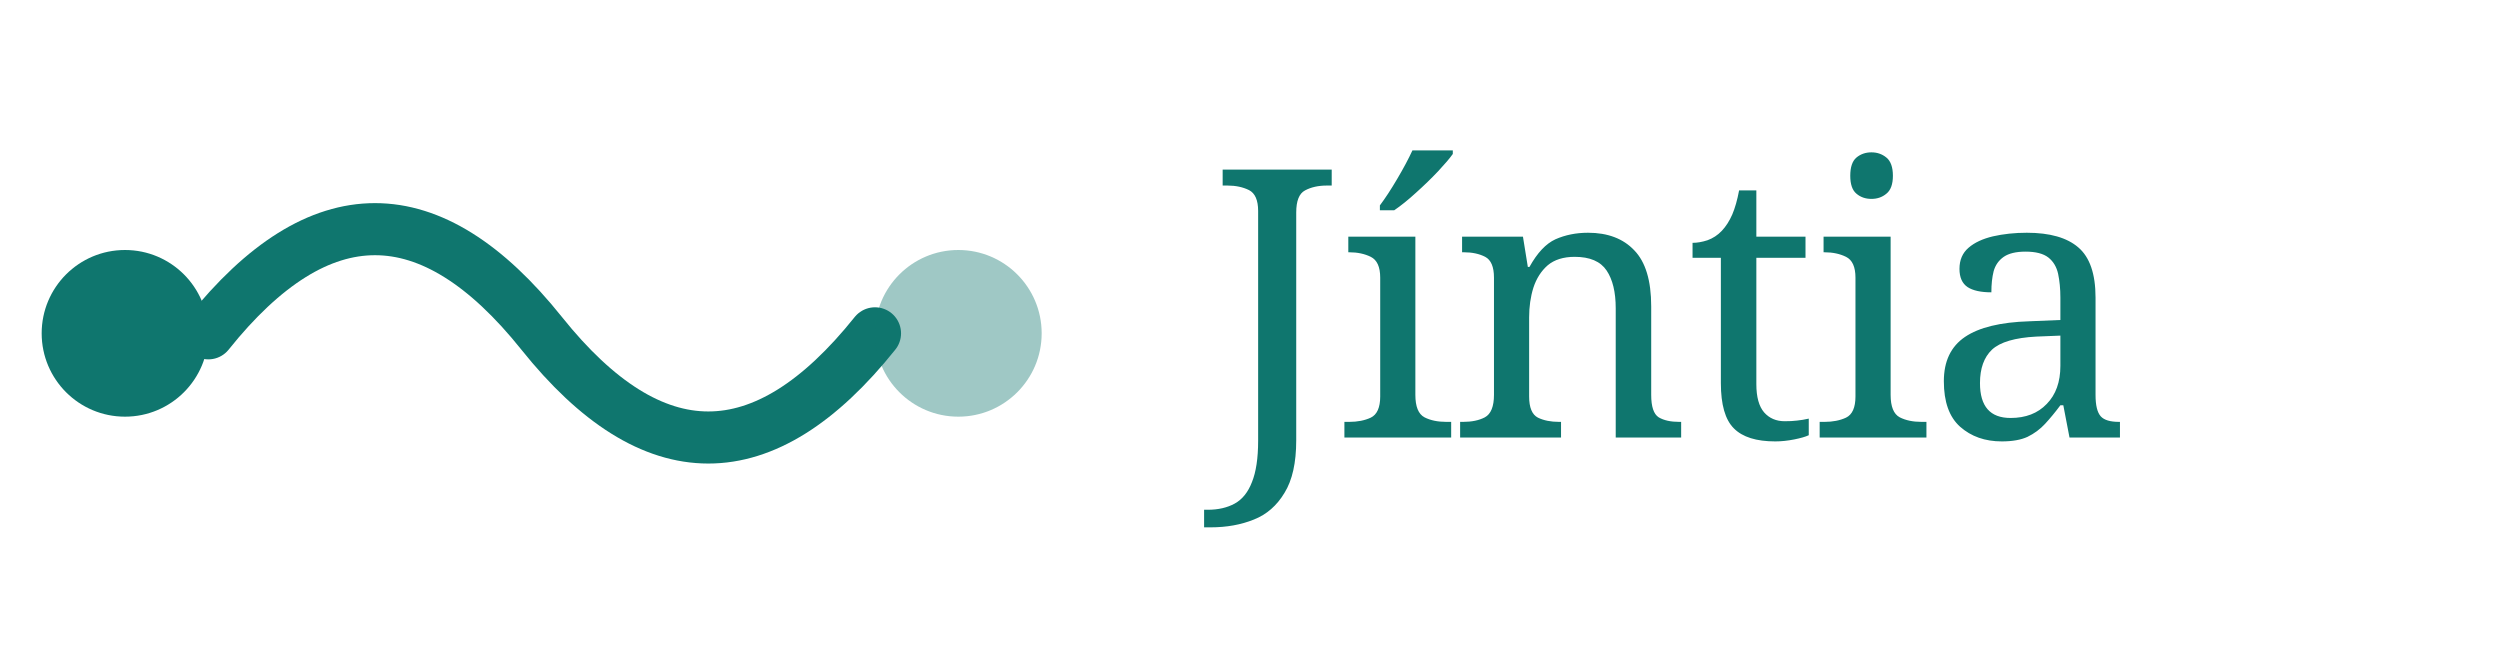
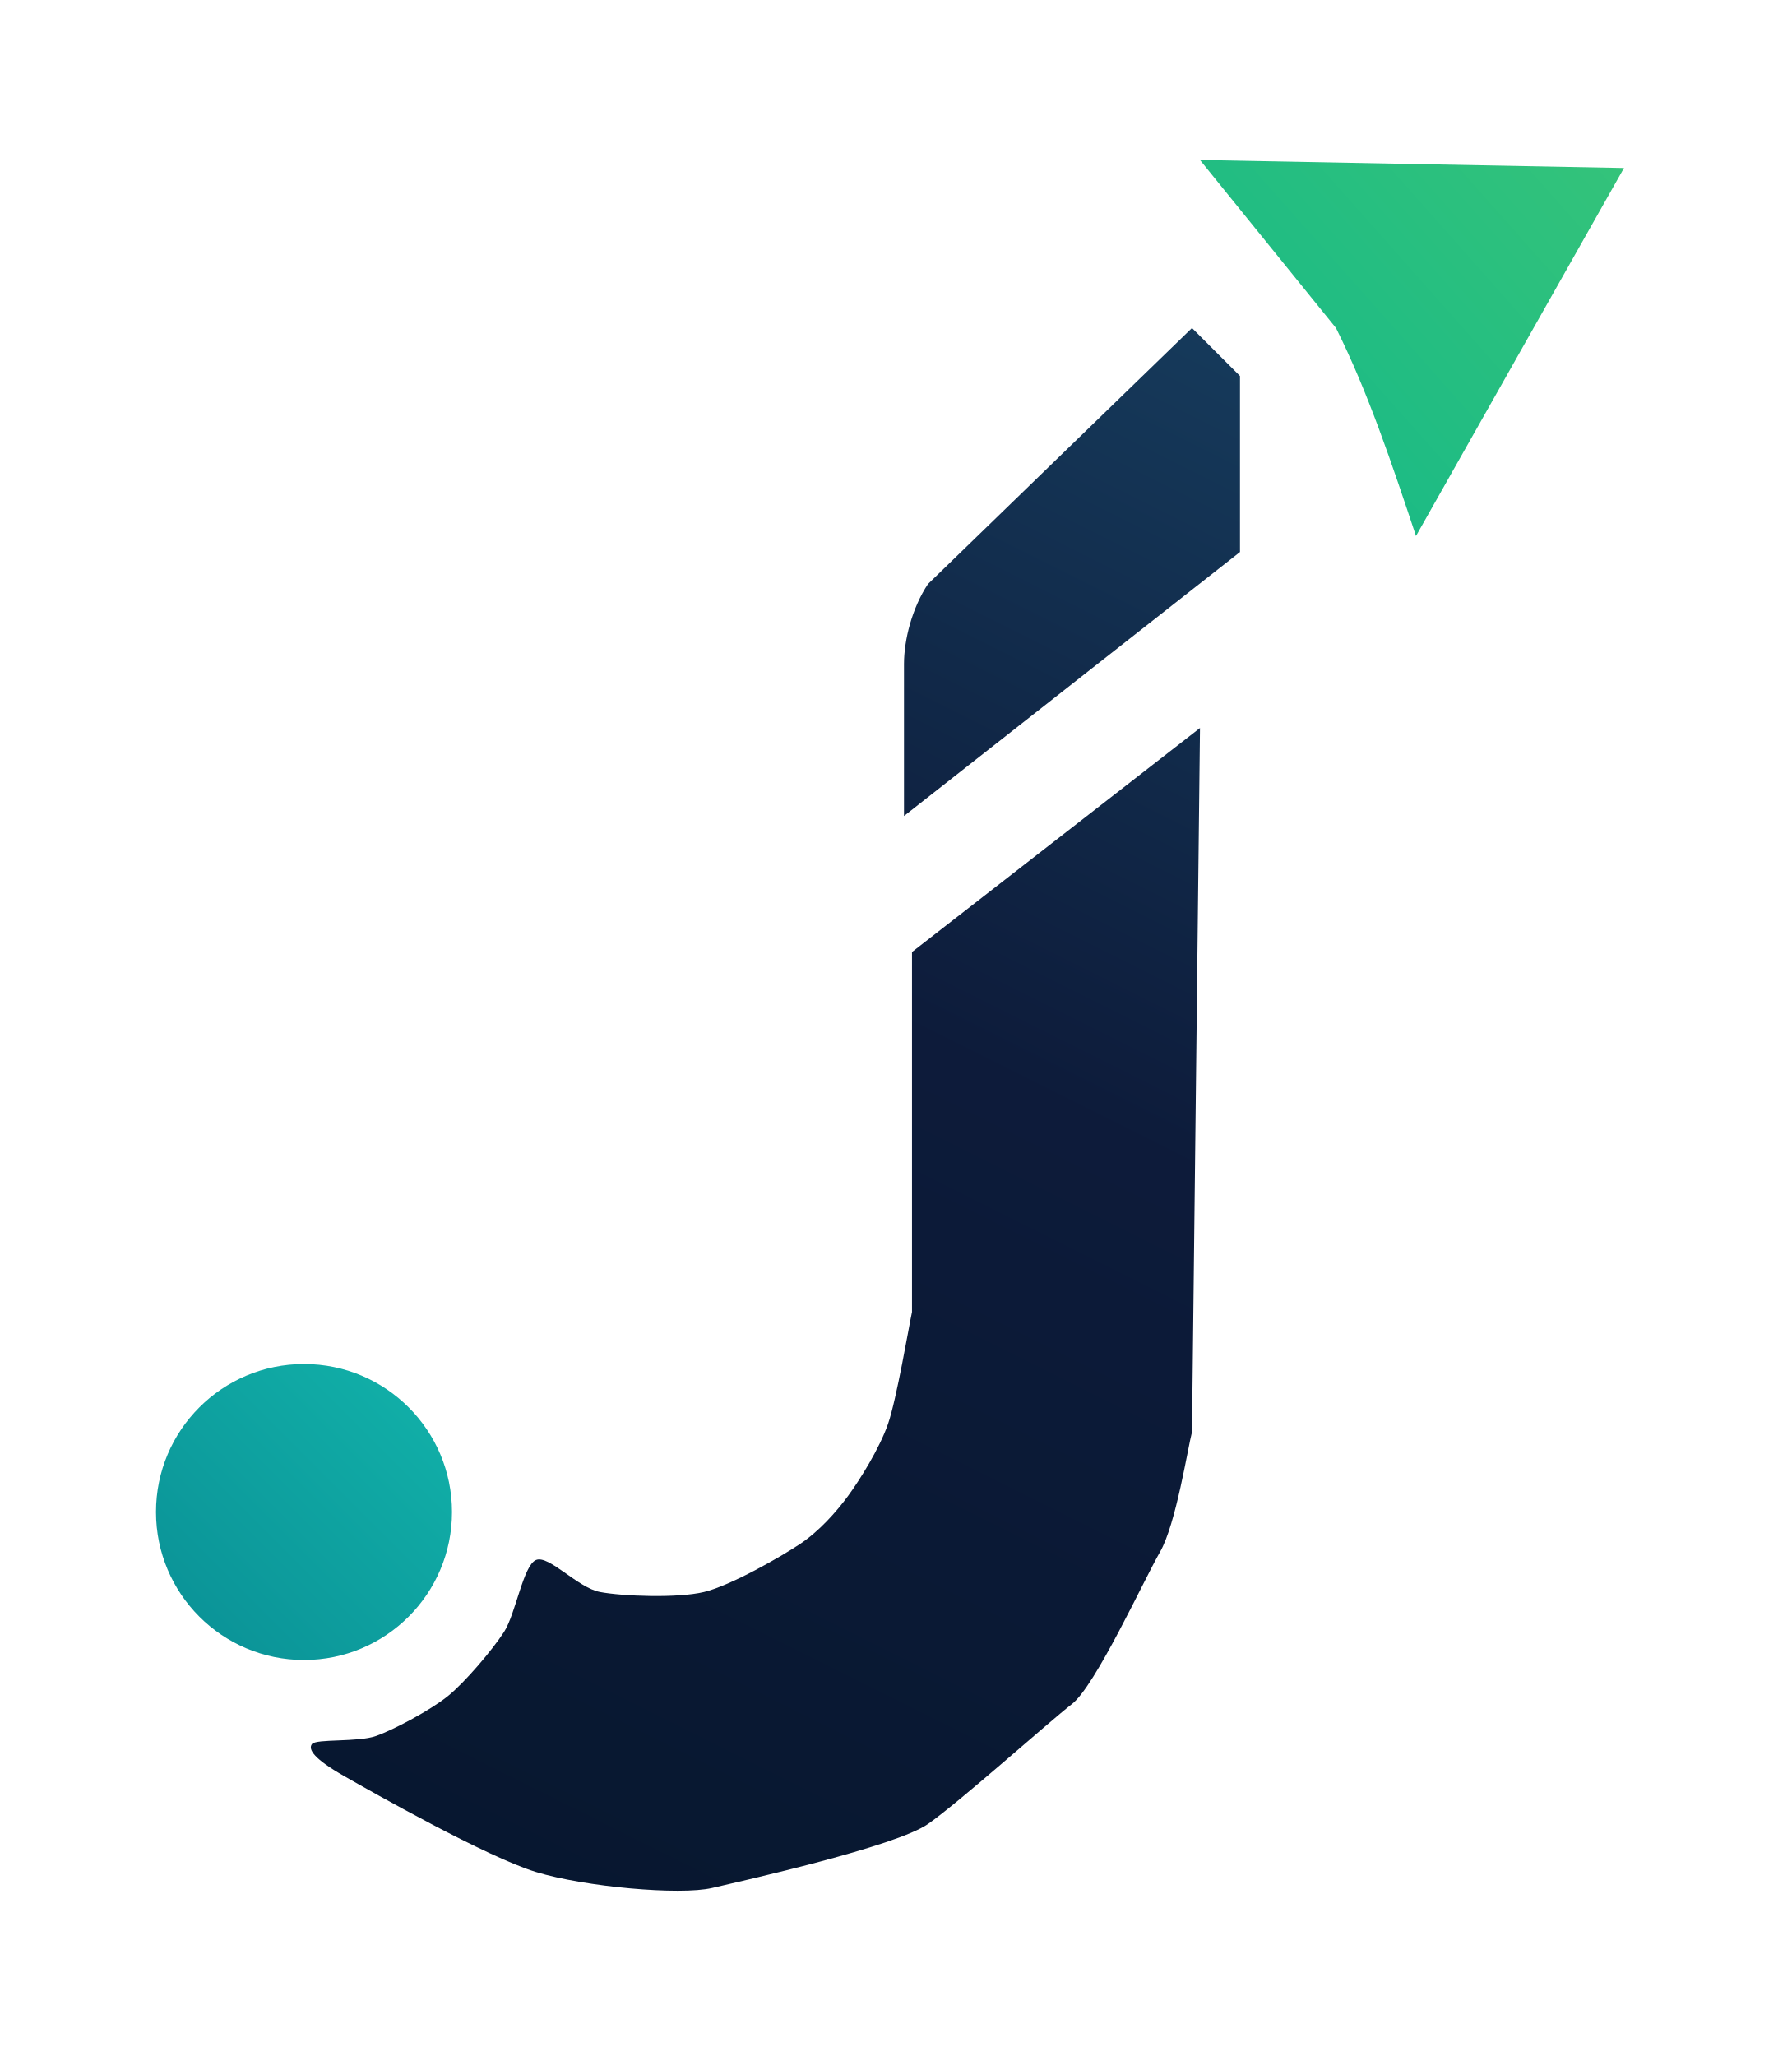
- <svg xmlns="http://www.w3.org/2000/svg" viewBox="0 0 120 32" fill="none">
-   <circle cx="6" cy="16" r="4" fill="#0f766e" />
-   <path d="M10 16 Q18 6 26 16 Q34 26 42 16" stroke="#0f766e" stroke-width="2.5" stroke-linecap="round" fill="none" />
-   <circle cx="46" cy="16" r="4" fill="#0f766e" opacity="0.4" />
-   <text x="58" y="21" font-family="'DM Serif Display', Georgia, serif" font-size="18" fill="#0f766e" letter-spacing="-0.3">Jíntia</text>
+ <svg xmlns="http://www.w3.org/2000/svg" viewBox="68 68 224 257" role="img" aria-label="Jintia">
+   <defs>
+     <linearGradient id="jintia-navy" x1="126" y1="304" x2="224" y2="108" gradientUnits="userSpaceOnUse">
+       <stop offset="0" stop-color="#07172F" />
+       <stop offset="0.55" stop-color="#0D1B3A" />
+       <stop offset="1" stop-color="#163B5C" />
+     </linearGradient>
+     <linearGradient id="jintia-teal" x1="88" y1="276" x2="125" y2="239" gradientUnits="userSpaceOnUse">
+       <stop offset="0" stop-color="#0A8F95" />
+       <stop offset="1" stop-color="#12B3AA" />
+     </linearGradient>
+     <linearGradient id="jintia-green" x1="218" y1="135" x2="271" y2="88" gradientUnits="userSpaceOnUse">
+       <stop offset="0" stop-color="#13B889" />
+       <stop offset="1" stop-color="#34C37A" />
+     </linearGradient>
+   </defs>
+   <g id="jintia-isotipo">
+     <path fill="url(#jintia-navy)" d="       M 218 159 L 182 187 L 182 232       C 181.60 233.87, 180.07 242.93, 179.00 246.00       C 177.93 249.07, 175.47 253.00, 174.00 255.00       C 172.53 257.00, 170.40 259.40, 168.00 261.00       C 165.60 262.60, 159.33 266.20, 156.00 267.00       C 152.67 267.80, 145.80 267.53, 143.00 267.00       C 140.20 266.47, 136.60 262.33, 135.00 263.00       C 133.40 263.67, 132.47 269.73, 131.00 272.00       C 129.53 274.27, 126.13 278.27, 124.00 280.00       C 121.87 281.73, 117.27 284.20, 115.00 285.00       C 112.73 285.80, 107.53 285.33, 107.00 286.00       C 106.47 286.67, 107.27 287.87, 111.00 290.00       C 114.73 292.13, 128.87 300.13, 135.00 302.00       C 141.13 303.87, 153.00 304.93, 157.00 304.00       C 161.00 303.07, 180.00 298.80, 184.00 296.00       C 188.00 293.20, 199.07 283.27, 202.00 281.00       C 204.93 278.73, 211.00 265.47, 213.00 262.00       C 215.00 258.53, 216.47 249.00, 217.00 247.00       L 218 159 Z" />
+     <path fill="url(#jintia-navy)" d="       M 217 109 L 184 141 C 182 144, 181 148, 181 151       L 181 170 L 223 137 L 223 115 Z" />
+     <circle cx="106" cy="257" r="18.5" fill="url(#jintia-teal)" />
+     <path fill="url(#jintia-green)" d="       M 218 88 L 271 89 L 245 135       C 242 126, 239 117, 235 109 Z" />
+   </g>
</svg>
